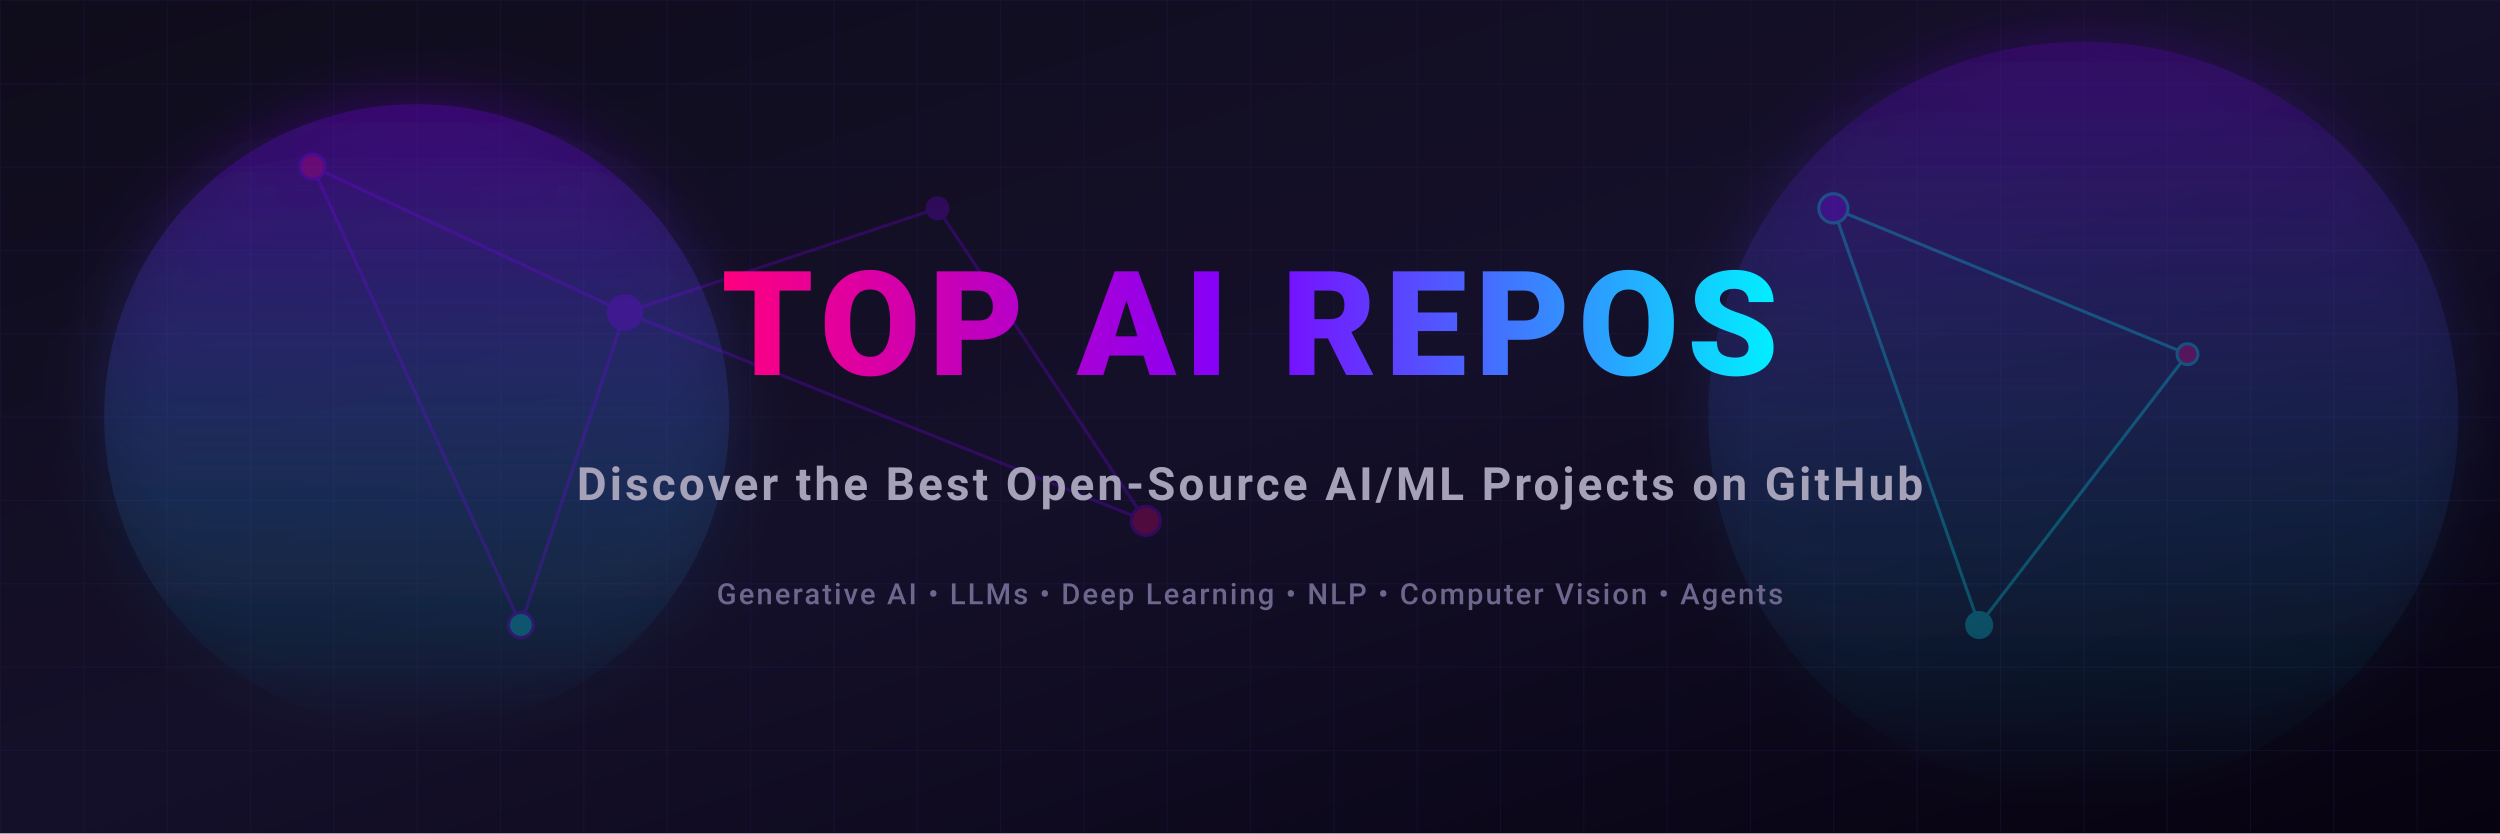
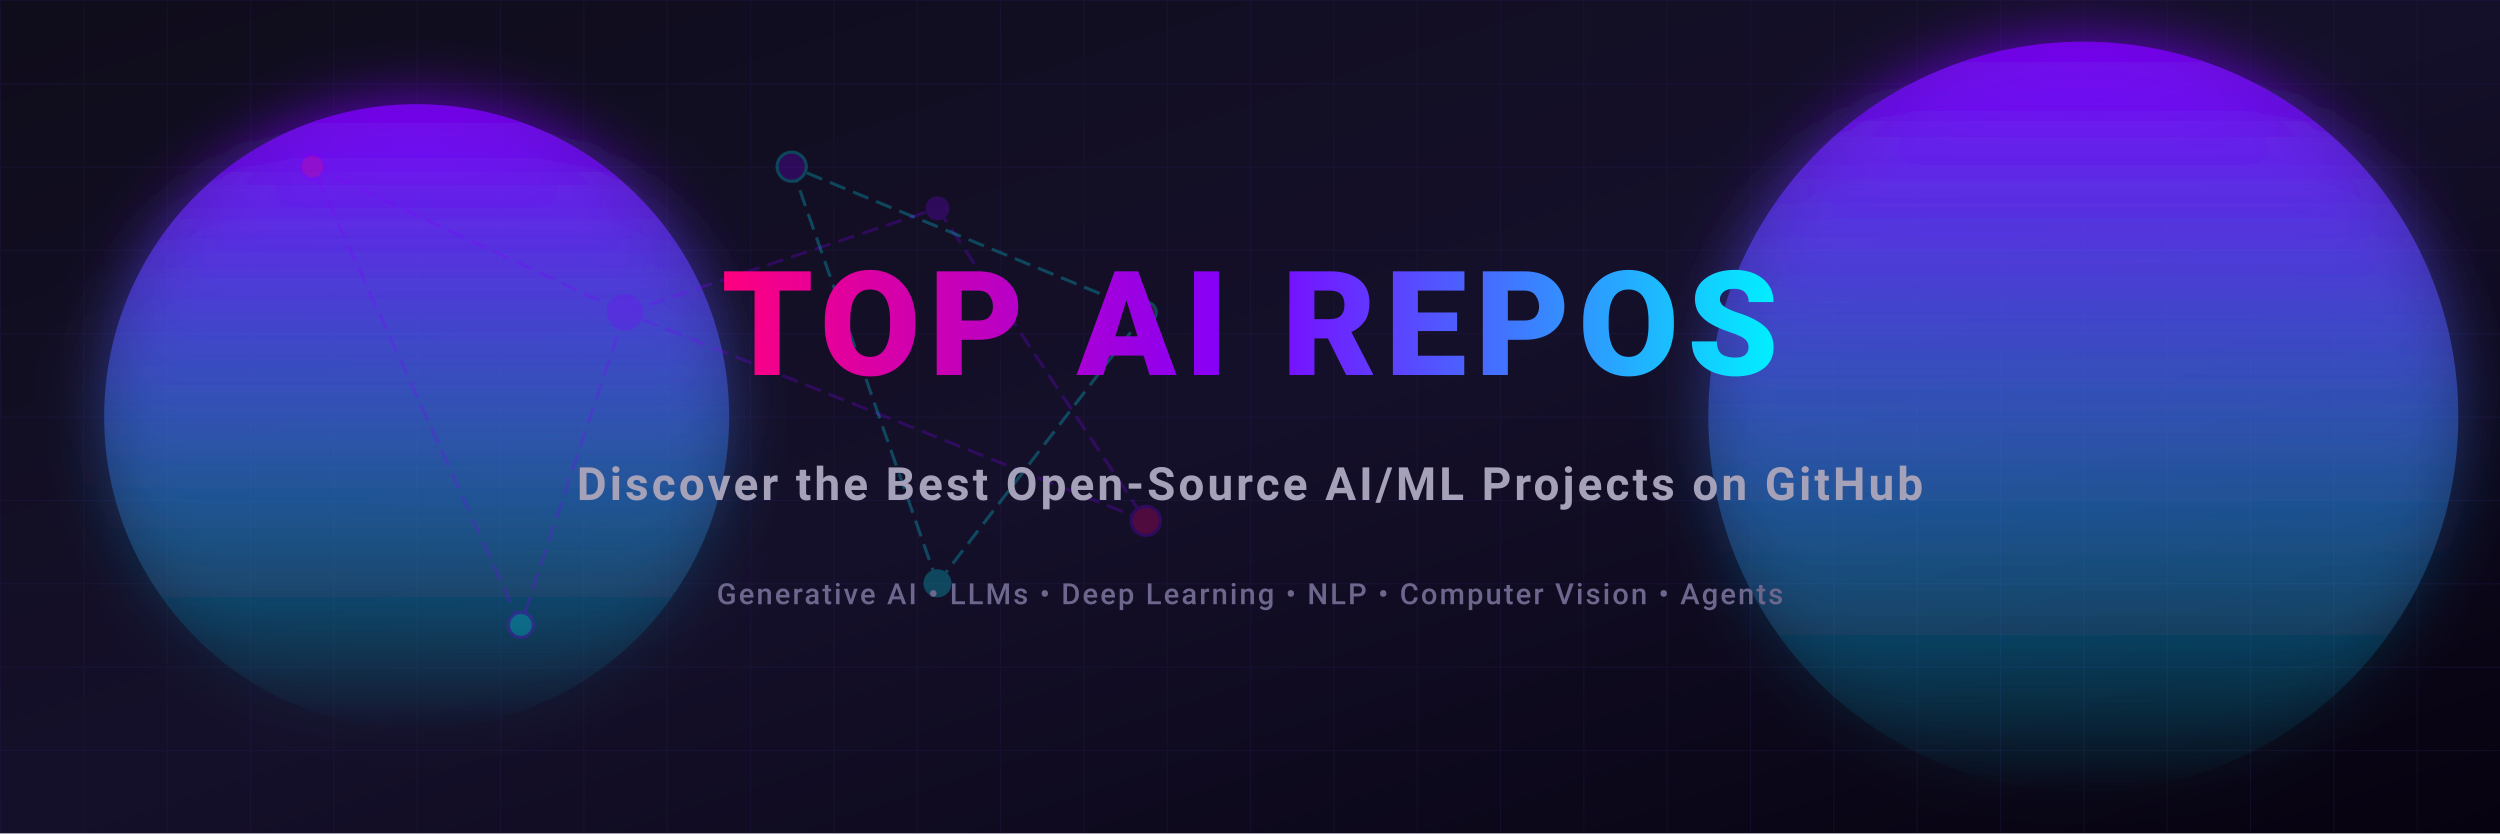
<svg xmlns="http://www.w3.org/2000/svg" viewBox="0 0 1200 400" width="100%" height="100%">
  <defs>
    <linearGradient id="bgGrad" x1="0%" y1="0%" x2="100%" y2="100%">
      <stop offset="0%" stop-color="#0f0c1b" />
      <stop offset="50%" stop-color="#15102a" />
      <stop offset="100%" stop-color="#06020f" />
    </linearGradient>
    <linearGradient id="accentGrad" x1="0%" y1="0%" x2="100%" y2="0%">
      <stop offset="0%" stop-color="#ff007f" />
      <stop offset="50%" stop-color="#7f00ff" />
      <stop offset="100%" stop-color="#00f0ff" />
    </linearGradient>
    <linearGradient id="glowGrad" x1="0%" y1="0%" x2="0%" y2="100%">
      <stop offset="0%" stop-color="#7f00ff" stop-opacity="0.8" />
      <stop offset="100%" stop-color="#00f0ff" stop-opacity="0" />
    </linearGradient>
    <pattern id="grid" width="40" height="40" patternUnits="userSpaceOnUse">
      <path d="M 40 0 L 0 0 0 40" fill="none" stroke="#251b4f" stroke-width="1" opacity="0.3" />
    </pattern>
    <filter id="glow" x="-20%" y="-20%" width="140%" height="140%">
      <feGaussianBlur stdDeviation="15" result="blur" />
      <feComposite in="SourceGraphic" in2="blur" operator="over" />
    </filter>
+     <style>
+       @keyframes pulseGlow {
+         0%, 100% { transform: scale(1); opacity: 0.35; }
+         50% { transform: scale(1.15); opacity: 0.5; }
+       }
+       @keyframes floatGroup1 {
+         0%, 100% { transform: translate(0, 0); }
+         50% { transform: translate(5px, -10px); }
+       }
+       @keyframes floatGroup2 {
+         0%, 100% { transform: translate(500px, 20px); }
+         50% { transform: translate(495px, 30px); }
+       }
+       @keyframes pulseNode {
+         0%, 100% { r: 5px; opacity: 0.8; }
+         50% { r: 8px; opacity: 1; }
+       }
+       @keyframes pulseNodeLarge {
+         0%, 100% { r: 8px; opacity: 0.8; }
+         50% { r: 12px; opacity: 1; }
+       }
+       @keyframes dash {
+         to {
+           stroke-dashoffset: -40;
+         }
+       }
+       .glow-circle-1 {
+         animation: pulseGlow 8s ease-in-out infinite;
+         transform-origin: 200px 200px;
+       }
+       .glow-circle-2 {
+         animation: pulseGlow 12s ease-in-out infinite alternate;
+         transform-origin: 1000px 200px;
+       }
+       .net-group-1 {
+         animation: floatGroup1 10s ease-in-out infinite;
+       }
+       .net-group-2 {
+         animation: floatGroup2 12s ease-in-out infinite;
+       }
+       .pulse-n {
+         animation: pulseNode 3s ease-in-out infinite;
+       }
+       .pulse-l {
+         animation: pulseNodeLarge 4s ease-in-out infinite;
+       }
+       .conn-line {
+         stroke-dasharray: 8 4;
+         animation: dash 4s linear infinite;
+       }
+     </style>
  </defs>
  <rect width="1200" height="400" fill="url(#bgGrad)" />
  <rect width="1200" height="400" fill="url(#grid)" />
-   <circle cx="200" cy="200" r="150" fill="url(#glowGrad)" filter="url(#glow)" opacity="0.4" />
-   <circle cx="1000" cy="200" r="180" fill="url(#glowGrad)" filter="url(#glow)" opacity="0.3" />
-   <g stroke="#7f00ff" stroke-width="1.5" opacity="0.25">
-     <line x1="150" y1="80" x2="300" y2="150" />
-     <line x1="300" y1="150" x2="250" y2="300" />
-     <line x1="250" y1="300" x2="150" y2="80" />
-     <line x1="300" y1="150" x2="450" y2="100" />
-     <line x1="450" y1="100" x2="550" y2="250" />
-     <line x1="550" y1="250" x2="300" y2="150" />
-     <circle cx="150" cy="80" r="6" fill="#ff007f" />
-     <circle cx="300" cy="150" r="8" fill="#7f00ff" />
-     <circle cx="250" cy="300" r="6" fill="#00f0ff" />
-     <circle cx="450" cy="100" r="5" fill="#7f00ff" />
-     <circle cx="550" cy="250" r="7" fill="#ff007f" />
+   <circle class="glow-circle-1" cx="200" cy="200" r="150" fill="url(#glowGrad)" filter="url(#glow)" />
+   <circle class="glow-circle-2" cx="1000" cy="200" r="180" fill="url(#glowGrad)" filter="url(#glow)" />
+   <g class="net-group-1" stroke="#7f00ff" stroke-width="1.5" opacity="0.25">
+     <line class="conn-line" x1="150" y1="80" x2="300" y2="150" />
+     <line class="conn-line" x1="300" y1="150" x2="250" y2="300" />
+     <line class="conn-line" x1="250" y1="300" x2="150" y2="80" />
+     <line class="conn-line" x1="300" y1="150" x2="450" y2="100" />
+     <line class="conn-line" x1="450" y1="100" x2="550" y2="250" />
+     <line class="conn-line" x1="550" y1="250" x2="300" y2="150" />
+     <circle class="pulse-n" cx="150" cy="80" r="6" fill="#ff007f" />
+     <circle class="pulse-l" cx="300" cy="150" r="8" fill="#7f00ff" />
+     <circle class="pulse-n" cx="250" cy="300" r="6" fill="#00f0ff" />
+     <circle class="pulse-n" cx="450" cy="100" r="5" fill="#7f00ff" />
+     <circle class="pulse-n" cx="550" cy="250" r="7" fill="#ff007f" />
  </g>
-   <g stroke="#00f0ff" stroke-width="1.5" opacity="0.25" transform="translate(500, 20)">
-     <line x1="450" y1="280" x2="550" y2="150" />
-     <line x1="550" y1="150" x2="380" y2="80" />
-     <line x1="380" y1="80" x2="450" y2="280" />
-     <circle cx="450" cy="280" r="6" fill="#00f0ff" />
-     <circle cx="550" cy="150" r="5" fill="#ff007f" />
-     <circle cx="380" cy="80" r="7" fill="#7f00ff" />
+   <g class="net-group-2" stroke="#00f0ff" stroke-width="1.5" opacity="0.25">
+     <line class="conn-line" x1="450" y1="280" x2="550" y2="150" />
+     <line class="conn-line" x1="550" y1="150" x2="380" y2="80" />
+     <line class="conn-line" x1="380" y1="80" x2="450" y2="280" />
+     <circle class="pulse-n" cx="450" cy="280" r="6" fill="#00f0ff" />
+     <circle class="pulse-n" cx="550" cy="150" r="5" fill="#ff007f" />
+     <circle class="pulse-n" cx="380" cy="80" r="7" fill="#7f00ff" />
  </g>
  <g transform="translate(600, 180)" text-anchor="middle">
    <text font-family="'Segoe UI', Roboto, Helvetica, Arial, sans-serif" font-weight="900" font-size="70" fill="url(#accentGrad)" letter-spacing="4">
      TOP AI REPOS
    </text>
  </g>
  <g transform="translate(600, 240)" text-anchor="middle">
    <text font-family="'Segoe UI', Roboto, Helvetica, Arial, sans-serif" font-weight="600" font-size="22" fill="#a5a1b8" letter-spacing="1.5">
      Discover the Best Open-Source AI/ML Projects on GitHub
    </text>
  </g>
  <g transform="translate(600, 290)" text-anchor="middle" font-family="'Segoe UI', Roboto, Helvetica, Arial, sans-serif" font-weight="500" font-size="14" fill="#6d678d" letter-spacing="1">
    <text>
      Generative AI • LLMs • Deep Learning • NLP • Computer Vision • Agents
    </text>
  </g>
</svg>
